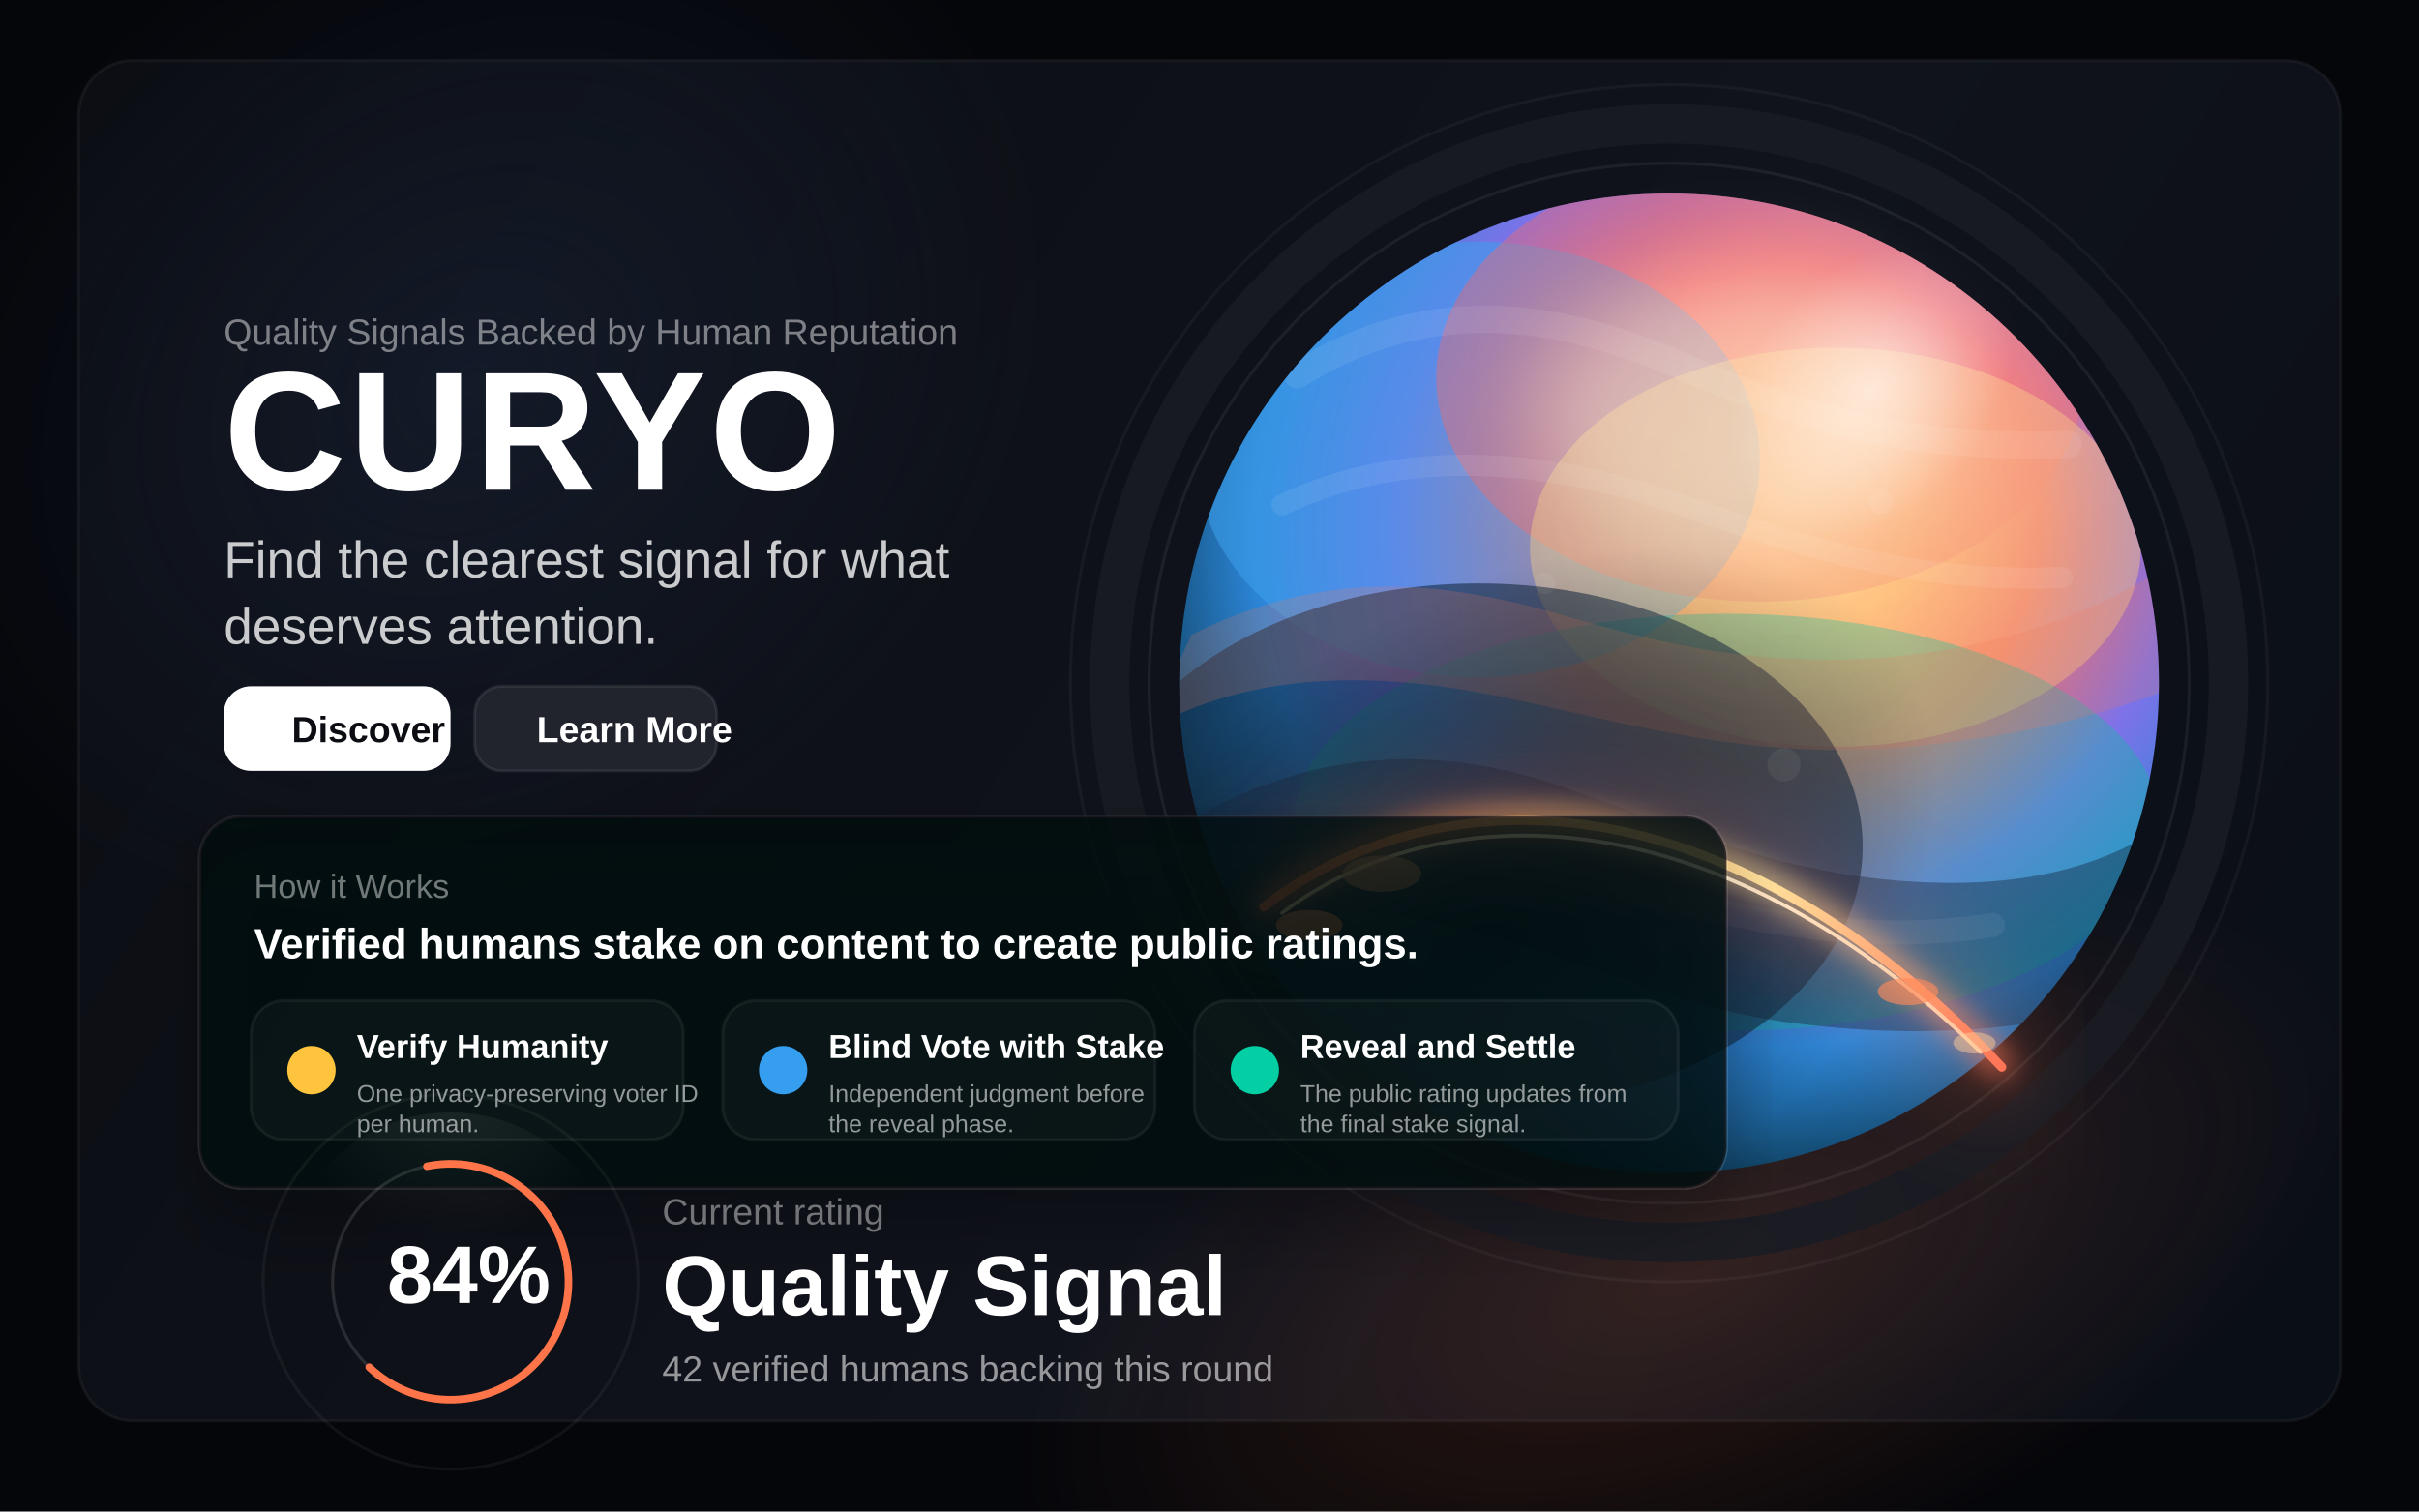
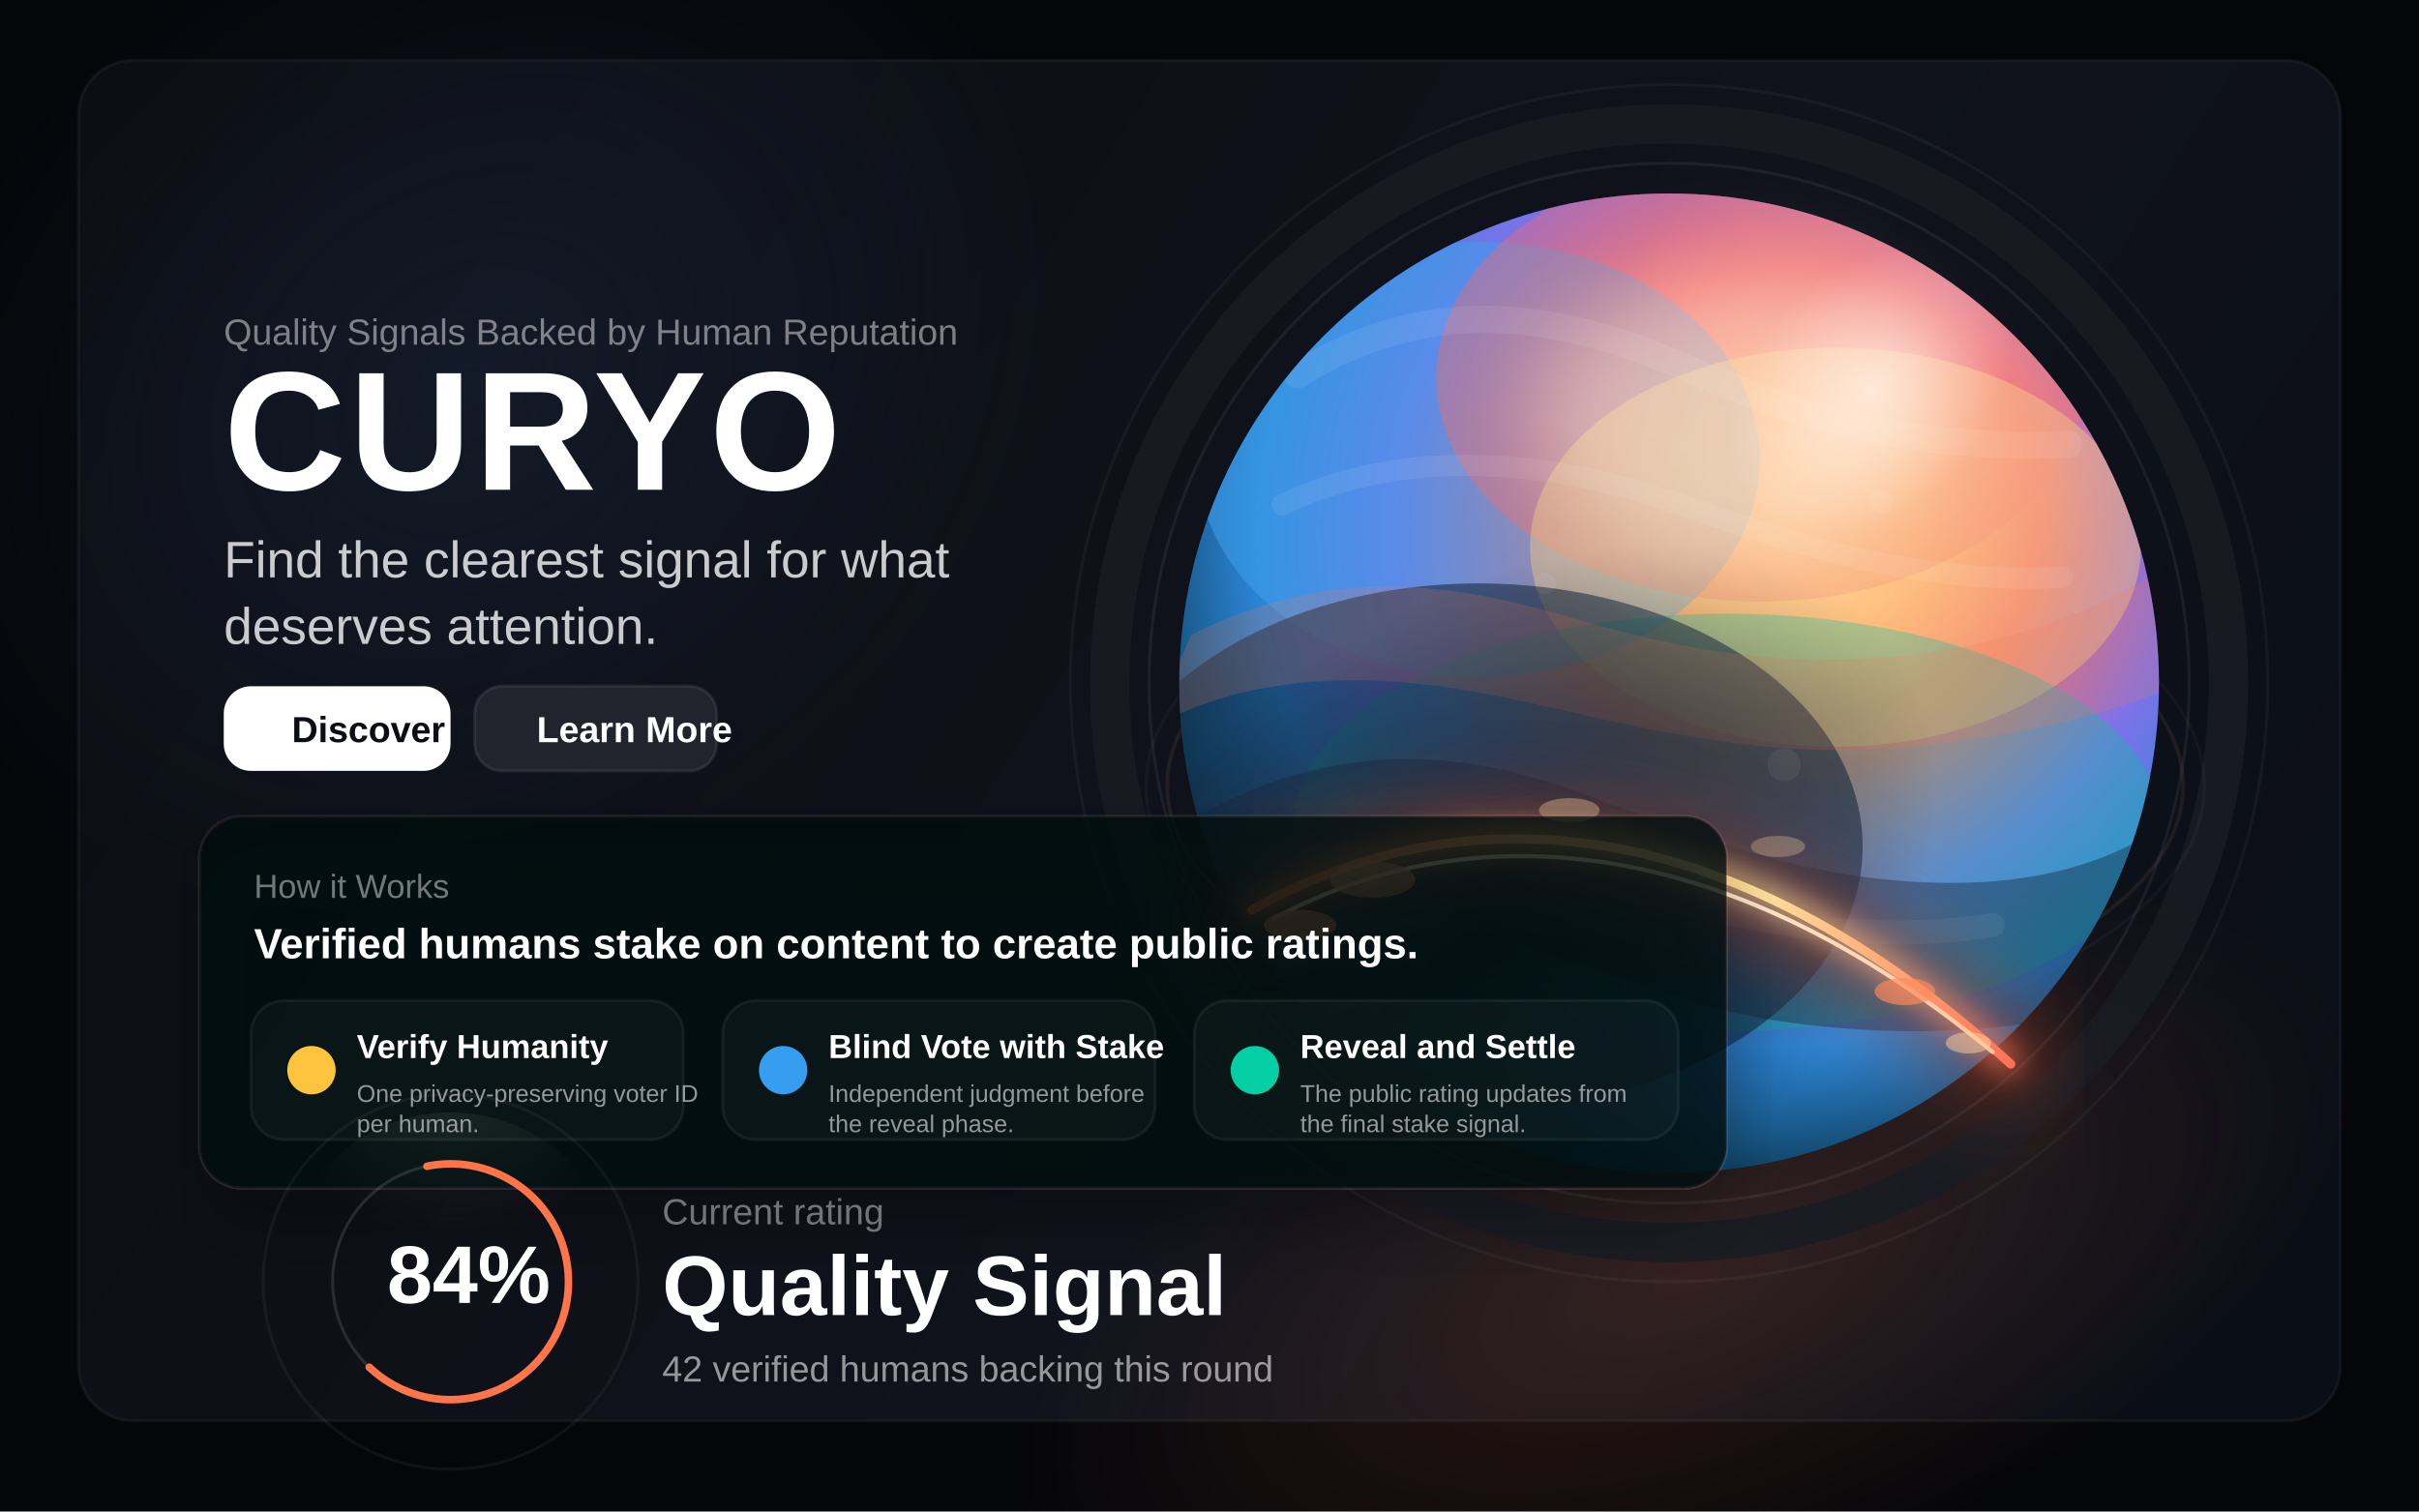
<svg xmlns="http://www.w3.org/2000/svg" width="1600" height="1000" viewBox="0 0 1600 1000" fill="none">
  <defs>
    <linearGradient id="landing-bg" x1="100" y1="74" x2="1476" y2="944" gradientUnits="userSpaceOnUse">
      <stop stop-color="#0B0D12" />
      <stop offset="0.58" stop-color="#10131C" />
      <stop offset="1" stop-color="#0A0E16" />
    </linearGradient>
    <radialGradient id="landing-left-glow" cx="0" cy="0" r="1" gradientUnits="userSpaceOnUse" gradientTransform="translate(312 252) rotate(54.351) scale(332 410)">
      <stop stop-color="#1D2943" stop-opacity="0.42" />
      <stop offset="1" stop-color="#1D2943" stop-opacity="0" />
    </radialGradient>
    <radialGradient id="landing-bottom-glow" cx="0" cy="0" r="1" gradientUnits="userSpaceOnUse" gradientTransform="translate(1118 844) rotate(159.47) scale(468 220)">
      <stop stop-color="#FF7A47" stop-opacity="0.16" />
      <stop offset="1" stop-color="#FF7A47" stop-opacity="0" />
    </radialGradient>
    <filter id="landing-card-shadow" x="120" y="511" width="1052" height="336" filterUnits="userSpaceOnUse" color-interpolation-filters="sRGB">
      <feDropShadow dx="0" dy="22" stdDeviation="24" flood-color="#000000" flood-opacity="0.34" />
    </filter>
    <filter id="landing-orbit-blur" x="758" y="394" width="620" height="426" filterUnits="userSpaceOnUse" color-interpolation-filters="sRGB">
      <feGaussianBlur stdDeviation="34" />
    </filter>
    <filter id="landing-orbit-soft" x="790" y="432" width="566" height="354" filterUnits="userSpaceOnUse" color-interpolation-filters="sRGB">
      <feGaussianBlur stdDeviation="10" />
+     </filter>
+     <filter id="landing-smoke-blur" x="756" y="490" width="662" height="272" filterUnits="userSpaceOnUse" color-interpolation-filters="sRGB">
+       <feGaussianBlur stdDeviation="24" />
    </filter>
    <filter id="planet-highlight-blur" x="886" y="104" width="560" height="412" filterUnits="userSpaceOnUse" color-interpolation-filters="sRGB">
      <feGaussianBlur stdDeviation="28" />
    </filter>
    <clipPath id="landing-planet-clip">
      <circle cx="1104" cy="452" r="324" />
    </clipPath>
    <radialGradient id="planet-body" cx="0" cy="0" r="1" gradientUnits="userSpaceOnUse" gradientTransform="translate(1180 344) rotate(130.679) scale(470 458)">
      <stop stop-color="#FFD08F" />
      <stop offset="0.18" stop-color="#FFAE72" />
      <stop offset="0.36" stop-color="#EF6F71" />
      <stop offset="0.56" stop-color="#7E72E8" />
      <stop offset="0.75" stop-color="#2C86D8" />
      <stop offset="1" stop-color="#062A39" />
    </radialGradient>
    <radialGradient id="planet-shadow" cx="0" cy="0" r="1" gradientUnits="userSpaceOnUse" gradientTransform="translate(982 618) rotate(-33.988) scale(332 214)">
      <stop stop-color="#0B1322" stop-opacity="0.78" />
      <stop offset="1" stop-color="#0B1322" stop-opacity="0" />
    </radialGradient>
    <radialGradient id="planet-rim" cx="0" cy="0" r="1" gradientUnits="userSpaceOnUse" gradientTransform="translate(1238 258) rotate(132.044) scale(250 178)">
      <stop stop-color="#FFFFFF" stop-opacity="0.62" />
      <stop offset="0.44" stop-color="#FFFFFF" stop-opacity="0.12" />
      <stop offset="1" stop-color="#FFFFFF" stop-opacity="0" />
    </radialGradient>
    <linearGradient id="orbit-fire" x1="826" y1="590" x2="1328" y2="742" gradientUnits="userSpaceOnUse">
      <stop stop-color="#FF7549" />
      <stop offset="0.34" stop-color="#FFB56B" />
      <stop offset="0.62" stop-color="#FFE09B" />
      <stop offset="1" stop-color="#FF6C51" />
    </linearGradient>
    <linearGradient id="orbit-hot-core" x1="840" y1="598" x2="1316" y2="736" gradientUnits="userSpaceOnUse">
      <stop stop-color="#FFD7A2" />
      <stop offset="0.5" stop-color="#FFF0D2" />
      <stop offset="1" stop-color="#FFC29A" />
    </linearGradient>
    <radialGradient id="metric-ring-fill" cx="0" cy="0" r="1" gradientUnits="userSpaceOnUse" gradientTransform="translate(300 706) rotate(90) scale(116)">
      <stop stop-color="#FFFFFF" stop-opacity="0.08" />
      <stop offset="1" stop-color="#FFFFFF" stop-opacity="0" />
    </radialGradient>
  </defs>
  <rect width="1600" height="1000" fill="#05060A" />
  <rect x="52" y="40" width="1496" height="900" rx="36" fill="url(#landing-bg)" />
  <rect x="52" y="40" width="1496" height="900" rx="36" stroke="rgba(255,255,255,0.05)" stroke-width="2" />
  <rect width="1600" height="1000" fill="url(#landing-left-glow)" />
  <rect width="1600" height="1000" fill="url(#landing-bottom-glow)" />
  <circle cx="1104" cy="452" r="396" stroke="rgba(255,255,255,0.04)" stroke-width="2" />
  <circle cx="1104" cy="452" r="344" stroke="rgba(255,255,255,0.06)" stroke-width="2" />
  <circle cx="1104" cy="452" r="370" stroke="rgba(25,28,36,0.88)" stroke-width="26" />
+   <ellipse cx="1108" cy="520" rx="336" ry="158" fill="none" stroke="rgba(255,182,126,0.08)" stroke-width="2.5" />
+   <ellipse cx="1108" cy="520" rx="350" ry="170" fill="none" stroke="rgba(255,255,255,0.035)" stroke-width="2" />
  <circle cx="1104" cy="452" r="324" fill="url(#planet-body)" />
  <g clip-path="url(#landing-planet-clip)">
    <ellipse cx="978" cy="304" rx="186" ry="144" fill="#3DA0EC" fill-opacity="0.56" />
    <ellipse cx="1164" cy="250" rx="214" ry="148" fill="#F06A6D" fill-opacity="0.42" />
    <ellipse cx="1214" cy="362" rx="202" ry="132" fill="#FFD27D" fill-opacity="0.4" />
    <ellipse cx="1142" cy="544" rx="286" ry="138" fill="#0CC49E" fill-opacity="0.34" />
    <ellipse cx="978" cy="560" rx="254" ry="174" fill="#0F243A" fill-opacity="0.56" />
    <path d="M788 420C872 378 946 382 1030 406C1092 424 1170 446 1274 432C1356 420 1408 392 1440 370V454C1384 476 1328 488 1262 494C1162 504 1074 478 998 462C904 442 826 446 760 482L788 420Z" fill="#F47B57" fill-opacity="0.2" />
    <path d="M792 540C870 496 950 492 1032 520C1108 546 1182 582 1282 584C1366 586 1414 560 1442 538V650C1370 680 1280 690 1180 676C1094 664 1024 622 936 608C862 596 798 610 744 648L792 540Z" fill="#13273E" fill-opacity="0.42" />
    <path d="M858 248C942 196 1024 204 1112 242C1190 276 1262 298 1368 294" stroke="#FFFFFF" stroke-opacity="0.08" stroke-width="18" stroke-linecap="round" />
    <path d="M848 334C932 294 1028 304 1118 336C1202 366 1278 386 1364 382" stroke="#FFFFFF" stroke-opacity="0.08" stroke-width="14" stroke-linecap="round" />
    <path d="M838 598C904 564 980 562 1068 586C1152 608 1228 626 1318 612" stroke="#FFFFFF" stroke-opacity="0.06" stroke-width="16" stroke-linecap="round" />
    <circle cx="1180" cy="506" r="11" fill="rgba(255,255,255,0.08)" />
    <circle cx="1022" cy="386" r="7" fill="rgba(255,255,255,0.06)" />
    <circle cx="1244" cy="332" r="8" fill="rgba(255,255,255,0.08)" />
    <circle cx="1098" cy="622" r="9" fill="rgba(255,255,255,0.05)" />
  </g>
  <circle cx="1104" cy="452" r="324" fill="url(#planet-shadow)" />
  <g filter="url(#planet-highlight-blur)">
    <ellipse cx="1148" cy="274" rx="138" ry="94" fill="#FFF1D3" fill-opacity="0.42" />
  </g>
  <circle cx="1104" cy="452" r="324" fill="url(#planet-rim)" />
+   <g filter="url(#landing-smoke-blur)">
+     <path d="M824 606C946 540 1124 526 1332 704" stroke="#6D2615" stroke-opacity="0.48" stroke-width="46" stroke-linecap="round" />
+   </g>
  <g filter="url(#landing-orbit-blur)">
-     <path d="M840 598C944 516 1132 504 1322 706" stroke="#FF7149" stroke-opacity="0.44" stroke-width="34" stroke-linecap="round" />
+     <path d="M828 602C948 534 1126 518 1330 704" stroke="#FF7149" stroke-opacity="0.44" stroke-width="34" stroke-linecap="round" />
  </g>
  <g filter="url(#landing-orbit-soft)">
-     <path d="M836 600C944 516 1134 504 1324 706" stroke="url(#orbit-fire)" stroke-width="12" stroke-linecap="round" />
+     <path d="M828 602C948 534 1126 518 1330 704" stroke="url(#orbit-fire)" stroke-width="12" stroke-linecap="round" />
  </g>
-   <path d="M836 600C944 516 1134 504 1324 706" stroke="url(#orbit-fire)" stroke-width="6" stroke-linecap="round" />
-   <path d="M848 604C948 528 1130 520 1310 696" stroke="url(#orbit-hot-core)" stroke-width="2.5" stroke-linecap="round" />
+   <path d="M828 602C948 534 1126 518 1330 704" stroke="url(#orbit-fire)" stroke-width="6" stroke-linecap="round" />
+   <path d="M842 608C952 548 1122 534 1318 696" stroke="url(#orbit-hot-core)" stroke-width="2.8" stroke-linecap="round" />
  <g opacity="0.8">
-     <ellipse cx="866" cy="612" rx="22" ry="10" fill="#FF8D5F" />
-     <ellipse cx="914" cy="578" rx="26" ry="12" fill="#FFA56F" fill-opacity="0.76" />
-     <ellipse cx="1262" cy="656" rx="20" ry="9" fill="#FF8A5A" fill-opacity="0.78" />
-     <ellipse cx="1306" cy="690" rx="14" ry="7" fill="#FFD09C" fill-opacity="0.58" />
+     <ellipse cx="860" cy="612" rx="24" ry="10" fill="#FF8D5F" />
+     <ellipse cx="908" cy="582" rx="28" ry="12" fill="#FFA56F" fill-opacity="0.82" />
+     <ellipse cx="1038" cy="536" rx="20" ry="8" fill="#FFD5A1" fill-opacity="0.44" />
+     <ellipse cx="1176" cy="560" rx="18" ry="7" fill="#FFD9A7" fill-opacity="0.36" />
+     <ellipse cx="1260" cy="656" rx="20" ry="9" fill="#FF8A5A" fill-opacity="0.82" />
+     <ellipse cx="1302" cy="690" rx="15" ry="7" fill="#FFD09C" fill-opacity="0.62" />
  </g>
  <text x="148" y="228" fill="rgba(255,255,255,0.46)" font-size="24" font-family="Arial, Helvetica, sans-serif">Quality Signals Backed by Human Reputation</text>
  <text x="148" y="324" fill="white" font-size="112" font-weight="700" font-family="Arial, Helvetica, sans-serif" letter-spacing="2">CURYO</text>
  <text x="148" y="382" fill="rgba(255,255,255,0.78)" font-size="34" font-family="Arial, Helvetica, sans-serif">Find the clearest signal for what</text>
  <text x="148" y="426" fill="rgba(255,255,255,0.78)" font-size="34" font-family="Arial, Helvetica, sans-serif">deserves attention.</text>
  <rect x="148" y="454" width="150" height="56" rx="18" fill="white" />
  <text x="193" y="491" fill="#0B0D12" font-size="24" font-weight="700" font-family="Arial, Helvetica, sans-serif">Discover</text>
  <rect x="314" y="454" width="160" height="56" rx="18" fill="#21242C" />
  <rect x="314" y="454" width="160" height="56" rx="18" stroke="rgba(255,255,255,0.08)" stroke-width="2" />
  <text x="355" y="491" fill="white" font-size="24" font-weight="600" font-family="Arial, Helvetica, sans-serif">Learn More</text>
  <g filter="url(#landing-card-shadow)">
    <rect x="132" y="540" width="1010" height="246" rx="28" fill="rgba(7,8,14,0.78)" />
    <rect x="132" y="540" width="1010" height="246" rx="28" stroke="rgba(255,255,255,0.06)" stroke-width="2" />
  </g>
  <text x="168" y="594" fill="rgba(255,255,255,0.44)" font-size="22" font-family="Arial, Helvetica, sans-serif">How it Works</text>
  <text x="168" y="634" fill="white" font-size="28" font-weight="700" font-family="Arial, Helvetica, sans-serif">Verified humans stake on content to create public ratings.</text>
  <g font-family="Arial, Helvetica, sans-serif">
    <rect x="166" y="662" width="286" height="92" rx="22" fill="rgba(255,255,255,0.03)" stroke="rgba(255,255,255,0.06)" stroke-width="2" />
    <circle cx="206" cy="708" r="16" fill="#FFC43D" />
    <text x="236" y="700" fill="white" font-size="22" font-weight="700">Verify Humanity</text>
    <text x="236" y="729" fill="rgba(255,255,255,0.56)" font-size="16">One privacy-preserving voter ID</text>
    <text x="236" y="749" fill="rgba(255,255,255,0.56)" font-size="16">per human.</text>
    <rect x="478" y="662" width="286" height="92" rx="22" fill="rgba(255,255,255,0.03)" stroke="rgba(255,255,255,0.06)" stroke-width="2" />
    <circle cx="518" cy="708" r="16" fill="#359EEE" />
    <text x="548" y="700" fill="white" font-size="22" font-weight="700">Blind Vote with Stake</text>
    <text x="548" y="729" fill="rgba(255,255,255,0.56)" font-size="16">Independent judgment before</text>
    <text x="548" y="749" fill="rgba(255,255,255,0.56)" font-size="16">the reveal phase.</text>
    <rect x="790" y="662" width="320" height="92" rx="22" fill="rgba(255,255,255,0.03)" stroke="rgba(255,255,255,0.06)" stroke-width="2" />
    <circle cx="830" cy="708" r="16" fill="#03CEA4" />
    <text x="860" y="700" fill="white" font-size="22" font-weight="700">Reveal and Settle</text>
    <text x="860" y="729" fill="rgba(255,255,255,0.56)" font-size="16">The public rating updates from</text>
    <text x="860" y="749" fill="rgba(255,255,255,0.56)" font-size="16">the final stake signal.</text>
  </g>
  <circle cx="298" cy="848" r="112" fill="url(#metric-ring-fill)" />
  <circle cx="298" cy="848" r="78" stroke="rgba(255,255,255,0.12)" stroke-width="2" />
  <circle cx="298" cy="848" r="78" stroke="url(#orbit-fire)" stroke-width="5" stroke-dasharray="318 170" stroke-linecap="round" transform="rotate(-100 298 848)" />
  <circle cx="298" cy="848" r="124" stroke="rgba(255,255,255,0.05)" stroke-width="2" />
  <text x="256" y="862" fill="white" font-size="54" font-weight="700" font-family="Arial, Helvetica, sans-serif">84%</text>
  <text x="438" y="810" fill="rgba(255,255,255,0.42)" font-size="24" font-family="Arial, Helvetica, sans-serif">Current rating</text>
  <text x="438" y="870" fill="white" font-size="56" font-weight="700" font-family="Arial, Helvetica, sans-serif">Quality Signal</text>
  <text x="438" y="914" fill="rgba(255,255,255,0.56)" font-size="24" font-family="Arial, Helvetica, sans-serif">42 verified humans backing this round</text>
</svg>
